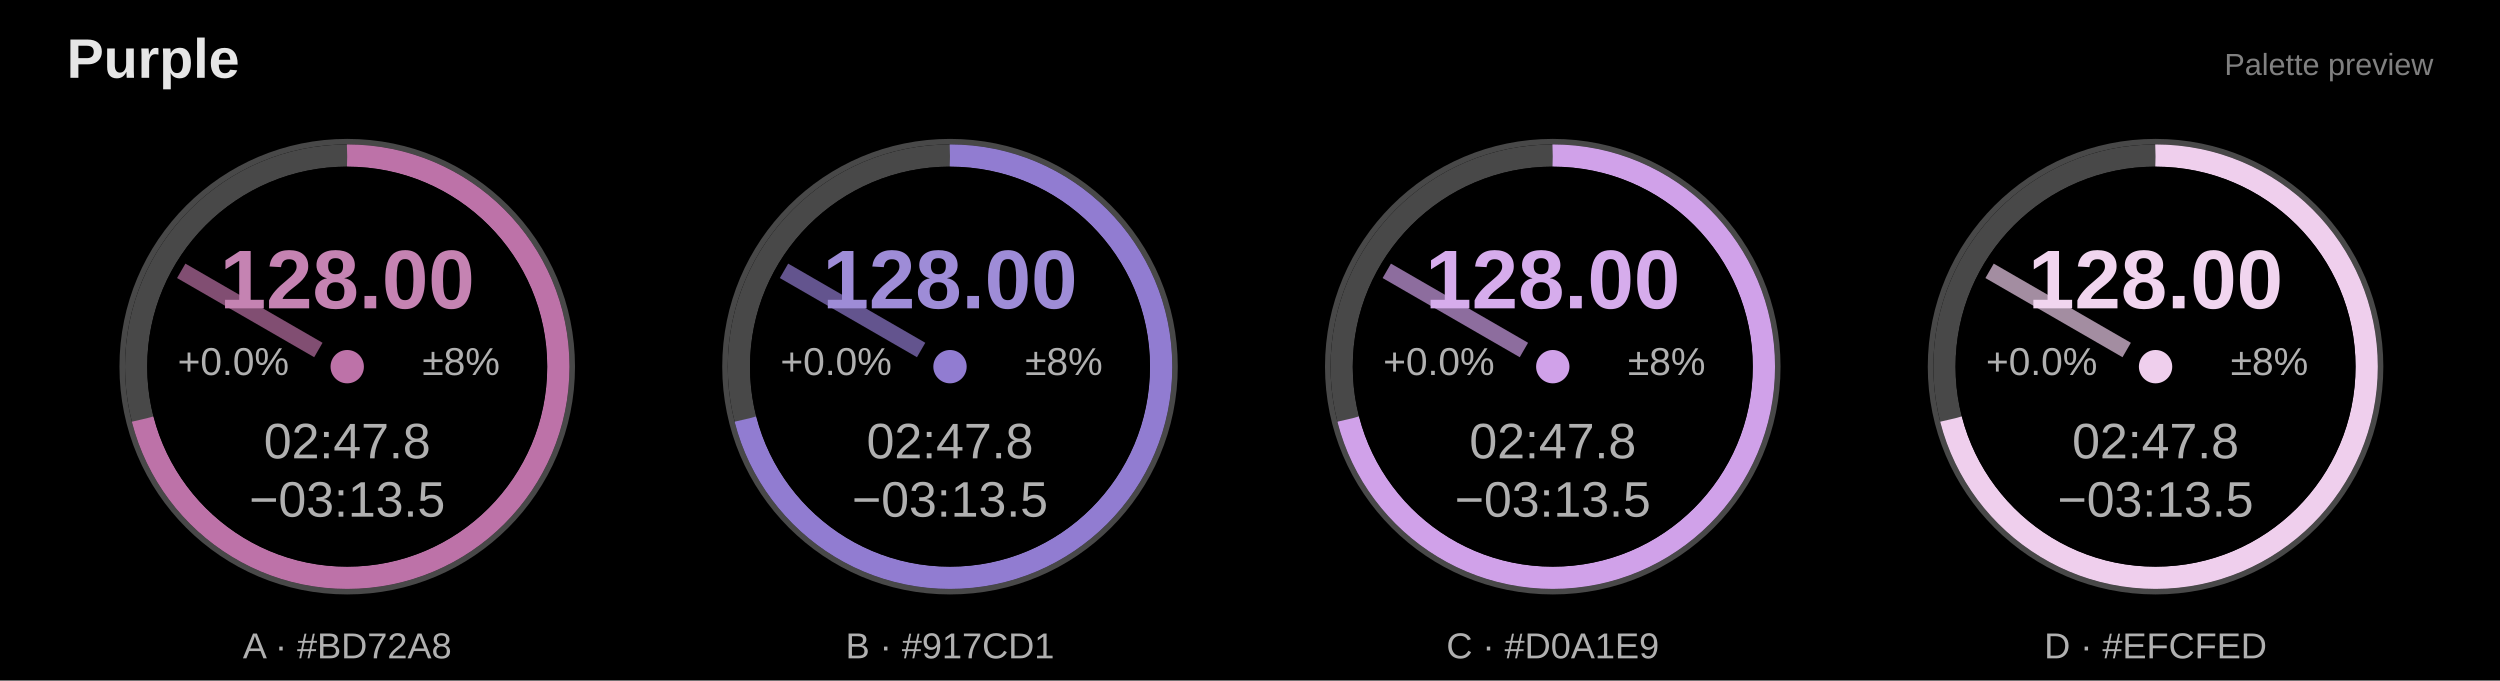
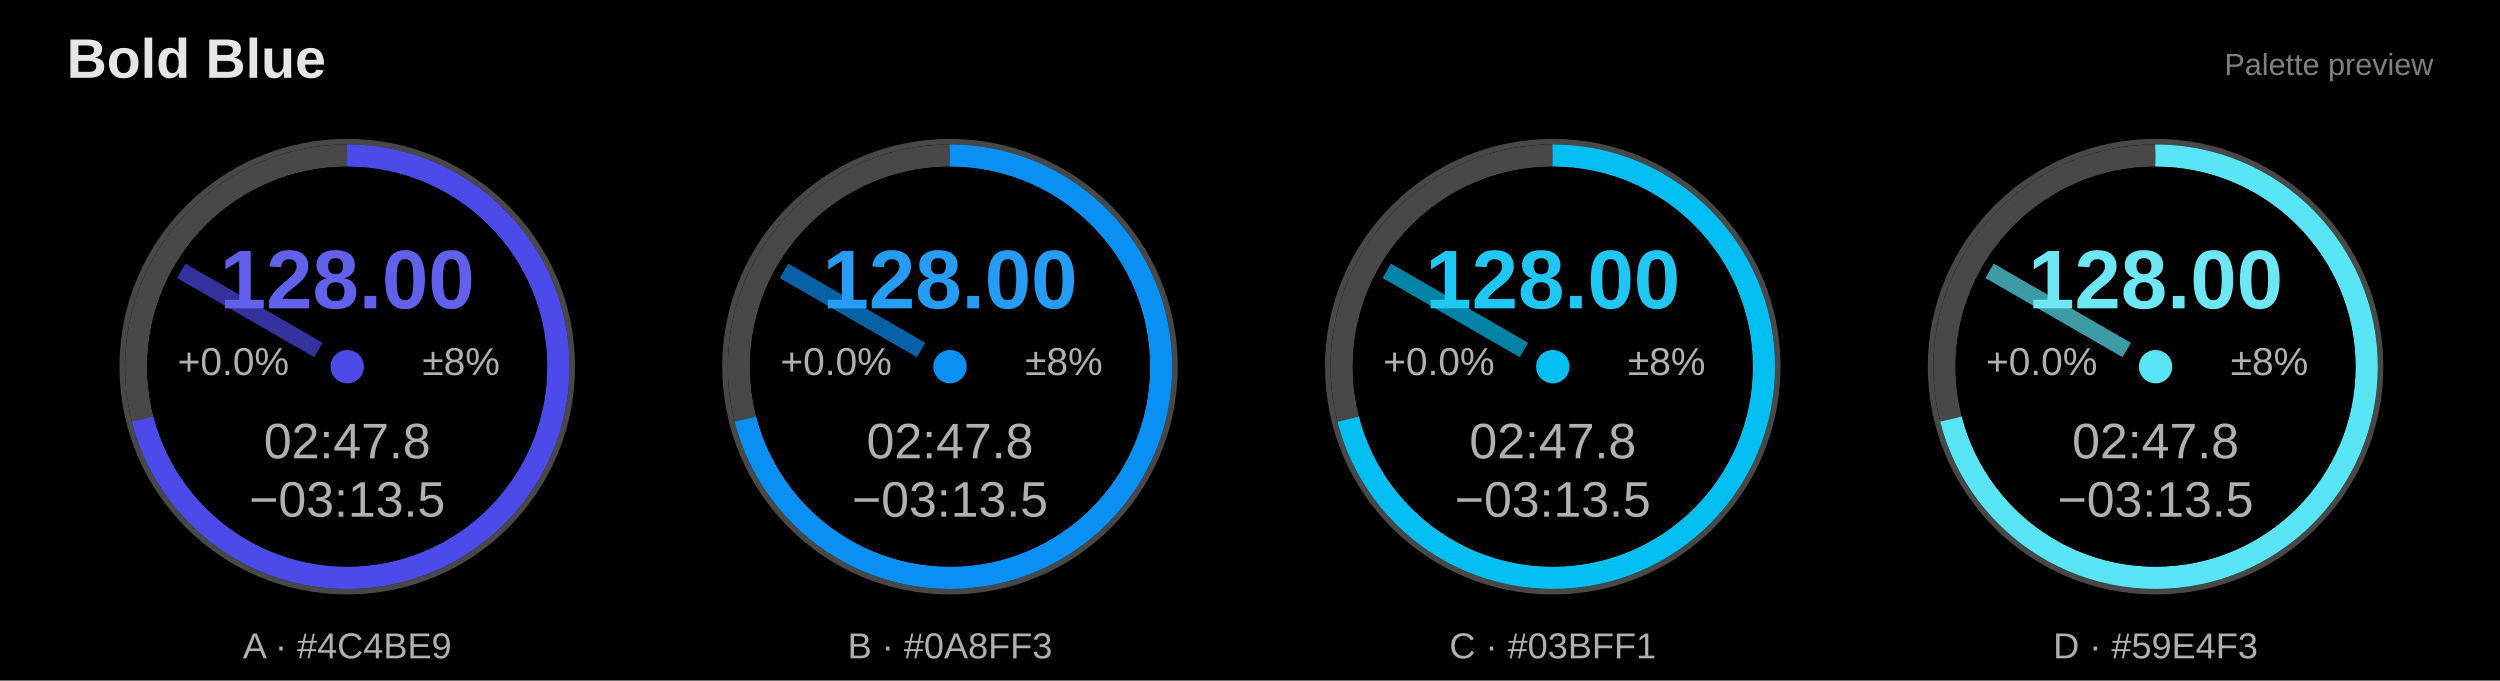
<svg xmlns="http://www.w3.org/2000/svg" width="900" height="245" viewBox="0 0 900 245" role="img" aria-labelledby="title desc">
  <style>text{font-family:Arial,Helvetica,sans-serif;font-variant-numeric:tabular-nums}</style>
  <rect width="900" height="245" fill="#000000" />
  <g transform="translate(0,0)">
-     <text x="24" y="28" fill="#E6E6E6" font-size="20" text-anchor="start" font-weight="600">Purple</text>
+     <text x="24" y="28" fill="#E6E6E6" font-size="20" text-anchor="start" font-weight="600">Bold Blue</text>
    <text x="876" y="27" fill="#808080" font-size="11" text-anchor="end" font-weight="400">Palette preview</text>
    <g transform="translate(43,50)">
      <circle cx="82" cy="82" r="81" fill="#000000" stroke="#484848" stroke-width="2" />
      <circle cx="82" cy="82" r="76" fill="none" stroke="#484848" stroke-width="8" />
-       <circle cx="82" cy="82" r="76" fill="none" stroke="#BD72A8" stroke-width="8" stroke-dasharray="339.041 138.481" transform="rotate(-90 82 82)" />
+       <circle cx="82" cy="82" r="76" fill="none" stroke="#4C4BE9" stroke-width="8" stroke-dasharray="339.041 138.481" transform="rotate(-90 82 82)" />
      <circle cx="82" cy="82" r="71.5" fill="#000000" stroke="#000000" />
-       <rect x="79" y="13" width="6" height="57" fill="#814E72" transform="rotate(-60 82 82)" />
-       <circle cx="82" cy="82" r="6" fill="#BD72A8" />
-       <text x="82" y="61" fill="#C583B2" font-size="30" text-anchor="middle" font-weight="700">128.00</text>
+       <rect x="79" y="13" width="6" height="57" fill="#34339E" transform="rotate(-60 82 82)" />
+       <circle cx="82" cy="82" r="6" fill="#4C4BE9" />
+       <text x="82" y="61" fill="#6161EC" font-size="30" text-anchor="middle" font-weight="700">128.00</text>
      <text x="41" y="85" fill="#B0B0B0" font-size="14" text-anchor="middle" font-weight="400">+0.0%</text>
      <text x="123" y="85" fill="#B0B0B0" font-size="14" text-anchor="middle" font-weight="400">±8%</text>
      <text x="82" y="115" fill="#B0B0B0" font-size="18" text-anchor="middle" font-weight="400">02:47.8</text>
      <text x="82" y="136" fill="#B0B0B0" font-size="18" text-anchor="middle" font-weight="400">−03:13.5</text>
-       <text x="82" y="187" fill="#B0B0B0" font-size="13" text-anchor="middle" font-weight="400">A  ·  #BD72A8</text>
+       <text x="82" y="187" fill="#B0B0B0" font-size="13" text-anchor="middle" font-weight="400">A  ·  #4C4BE9</text>
    </g>
    <g transform="translate(260,50)">
      <circle cx="82" cy="82" r="81" fill="#000000" stroke="#484848" stroke-width="2" />
      <circle cx="82" cy="82" r="76" fill="none" stroke="#484848" stroke-width="8" />
-       <circle cx="82" cy="82" r="76" fill="none" stroke="#917CD1" stroke-width="8" stroke-dasharray="339.041 138.481" transform="rotate(-90 82 82)" />
+       <circle cx="82" cy="82" r="76" fill="none" stroke="#0A8FF3" stroke-width="8" stroke-dasharray="339.041 138.481" transform="rotate(-90 82 82)" />
      <circle cx="82" cy="82" r="71.5" fill="#000000" stroke="#000000" />
-       <rect x="79" y="13" width="6" height="57" fill="#63548E" transform="rotate(-60 82 82)" />
-       <circle cx="82" cy="82" r="6" fill="#917CD1" />
-       <text x="82" y="61" fill="#9E8CD7" font-size="30" text-anchor="middle" font-weight="700">128.00</text>
+       <rect x="79" y="13" width="6" height="57" fill="#0761A5" transform="rotate(-60 82 82)" />
+       <circle cx="82" cy="82" r="6" fill="#0A8FF3" />
+       <text x="82" y="61" fill="#279CF4" font-size="30" text-anchor="middle" font-weight="700">128.00</text>
      <text x="41" y="85" fill="#B0B0B0" font-size="14" text-anchor="middle" font-weight="400">+0.0%</text>
      <text x="123" y="85" fill="#B0B0B0" font-size="14" text-anchor="middle" font-weight="400">±8%</text>
      <text x="82" y="115" fill="#B0B0B0" font-size="18" text-anchor="middle" font-weight="400">02:47.8</text>
      <text x="82" y="136" fill="#B0B0B0" font-size="18" text-anchor="middle" font-weight="400">−03:13.5</text>
-       <text x="82" y="187" fill="#B0B0B0" font-size="13" text-anchor="middle" font-weight="400">B  ·  #917CD1</text>
+       <text x="82" y="187" fill="#B0B0B0" font-size="13" text-anchor="middle" font-weight="400">B  ·  #0A8FF3</text>
    </g>
    <g transform="translate(477,50)">
      <circle cx="82" cy="82" r="81" fill="#000000" stroke="#484848" stroke-width="2" />
      <circle cx="82" cy="82" r="76" fill="none" stroke="#484848" stroke-width="8" />
-       <circle cx="82" cy="82" r="76" fill="none" stroke="#D0A1E9" stroke-width="8" stroke-dasharray="339.041 138.481" transform="rotate(-90 82 82)" />
+       <circle cx="82" cy="82" r="76" fill="none" stroke="#03BFF1" stroke-width="8" stroke-dasharray="339.041 138.481" transform="rotate(-90 82 82)" />
      <circle cx="82" cy="82" r="71.5" fill="#000000" stroke="#000000" />
-       <rect x="79" y="13" width="6" height="57" fill="#8D6D9E" transform="rotate(-60 82 82)" />
-       <circle cx="82" cy="82" r="6" fill="#D0A1E9" />
-       <text x="82" y="61" fill="#D6ACEC" font-size="30" text-anchor="middle" font-weight="700">128.00</text>
+       <rect x="79" y="13" width="6" height="57" fill="#0282A4" transform="rotate(-60 82 82)" />
+       <circle cx="82" cy="82" r="6" fill="#03BFF1" />
+       <text x="82" y="61" fill="#21C7F3" font-size="30" text-anchor="middle" font-weight="700">128.00</text>
      <text x="41" y="85" fill="#B0B0B0" font-size="14" text-anchor="middle" font-weight="400">+0.0%</text>
      <text x="123" y="85" fill="#B0B0B0" font-size="14" text-anchor="middle" font-weight="400">±8%</text>
      <text x="82" y="115" fill="#B0B0B0" font-size="18" text-anchor="middle" font-weight="400">02:47.8</text>
      <text x="82" y="136" fill="#B0B0B0" font-size="18" text-anchor="middle" font-weight="400">−03:13.5</text>
-       <text x="82" y="187" fill="#B0B0B0" font-size="13" text-anchor="middle" font-weight="400">C  ·  #D0A1E9</text>
+       <text x="82" y="187" fill="#B0B0B0" font-size="13" text-anchor="middle" font-weight="400">C  ·  #03BFF1</text>
    </g>
    <g transform="translate(694,50)">
      <circle cx="82" cy="82" r="81" fill="#000000" stroke="#484848" stroke-width="2" />
      <circle cx="82" cy="82" r="76" fill="none" stroke="#484848" stroke-width="8" />
-       <circle cx="82" cy="82" r="76" fill="none" stroke="#EFCFED" stroke-width="8" stroke-dasharray="339.041 138.481" transform="rotate(-90 82 82)" />
+       <circle cx="82" cy="82" r="76" fill="none" stroke="#59E4F3" stroke-width="8" stroke-dasharray="339.041 138.481" transform="rotate(-90 82 82)" />
      <circle cx="82" cy="82" r="71.5" fill="#000000" stroke="#000000" />
-       <rect x="79" y="13" width="6" height="57" fill="#A38DA1" transform="rotate(-60 82 82)" />
-       <circle cx="82" cy="82" r="6" fill="#EFCFED" />
-       <text x="82" y="61" fill="#F1D5EF" font-size="30" text-anchor="middle" font-weight="700">128.00</text>
+       <rect x="79" y="13" width="6" height="57" fill="#3D9BA5" transform="rotate(-60 82 82)" />
+       <circle cx="82" cy="82" r="6" fill="#59E4F3" />
+       <text x="82" y="61" fill="#6DE7F4" font-size="30" text-anchor="middle" font-weight="700">128.00</text>
      <text x="41" y="85" fill="#B0B0B0" font-size="14" text-anchor="middle" font-weight="400">+0.0%</text>
      <text x="123" y="85" fill="#B0B0B0" font-size="14" text-anchor="middle" font-weight="400">±8%</text>
      <text x="82" y="115" fill="#B0B0B0" font-size="18" text-anchor="middle" font-weight="400">02:47.8</text>
      <text x="82" y="136" fill="#B0B0B0" font-size="18" text-anchor="middle" font-weight="400">−03:13.5</text>
-       <text x="82" y="187" fill="#B0B0B0" font-size="13" text-anchor="middle" font-weight="400">D  ·  #EFCFED</text>
+       <text x="82" y="187" fill="#B0B0B0" font-size="13" text-anchor="middle" font-weight="400">D  ·  #59E4F3</text>
    </g>
  </g>
</svg>
